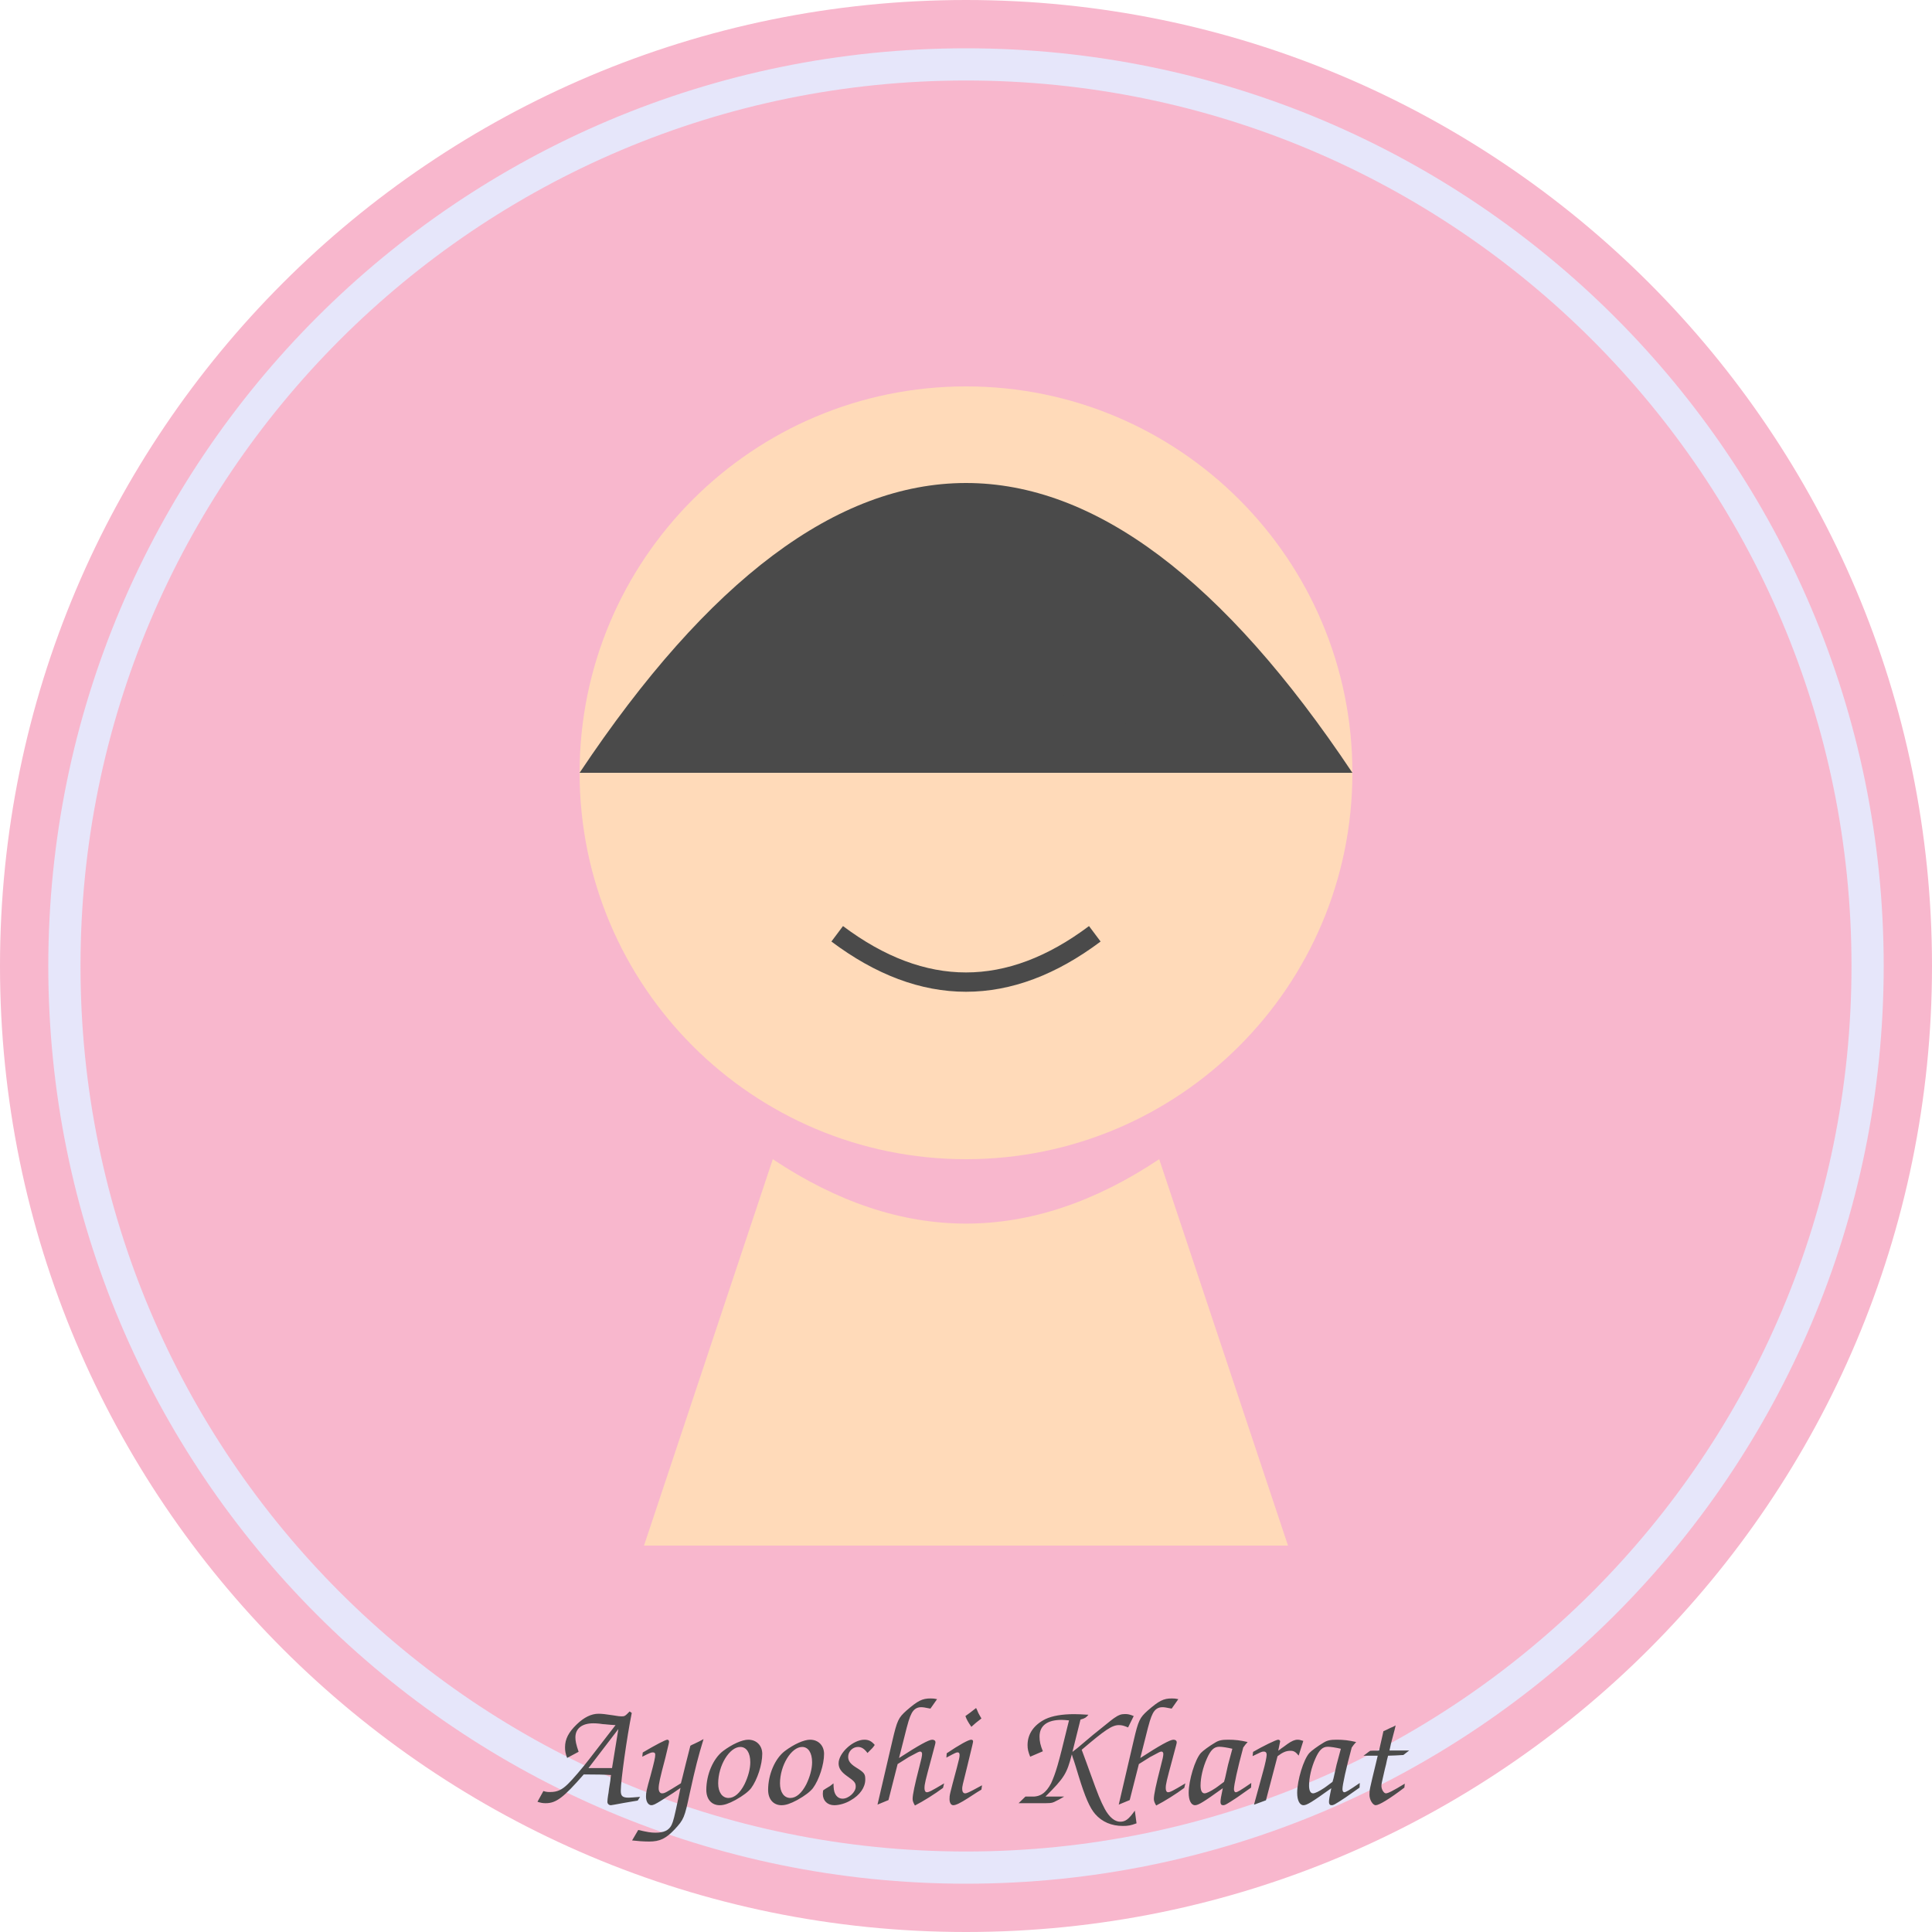
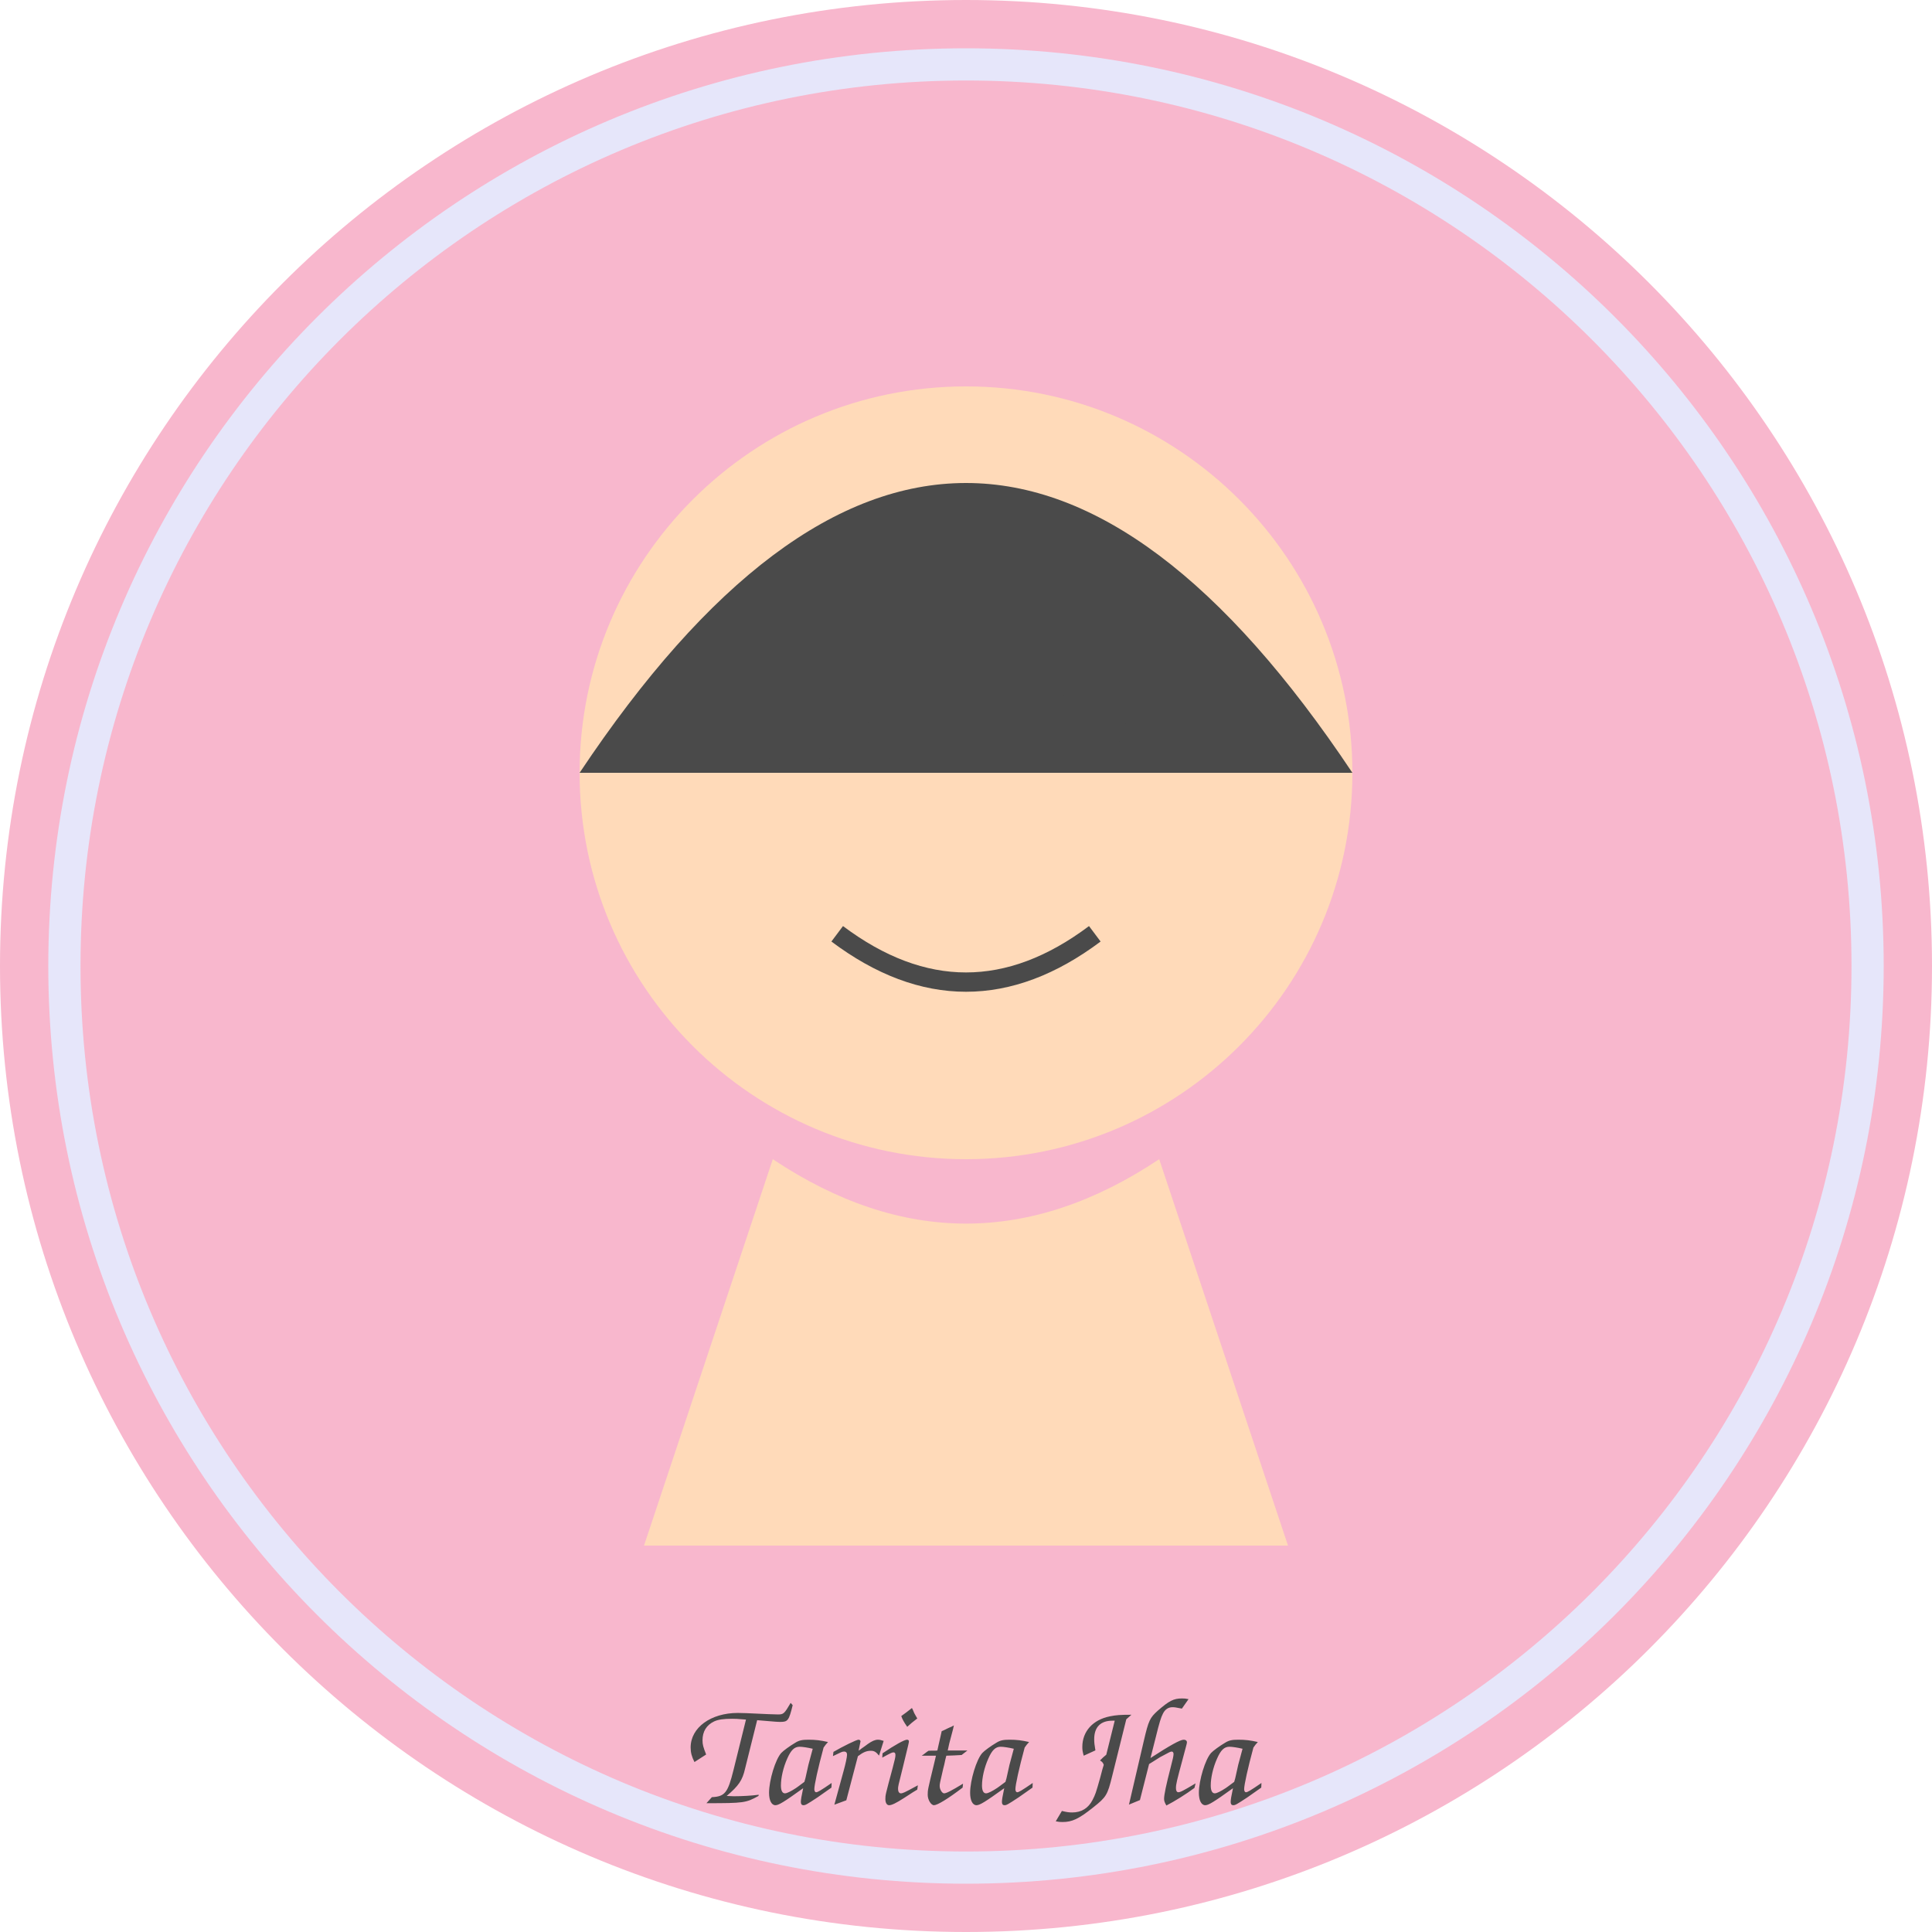
<svg xmlns="http://www.w3.org/2000/svg" viewBox="0 0 300 300" width="300" height="300">
  <circle cx="150" cy="150" r="150" fill="#F8B7CD" />
  <circle cx="150" cy="120" r="60" fill="#FFDAB9" />
  <path d="M90 120 Q 150 30 210 120" fill="#4A4A4A" />
  <path d="M120 180 Q 150 200 180 180 L 200 240 L 100 240 Z" fill="#FFDAB9" />
  <ellipse cx="130" cy="110" rx="5" ry="8" fill="#4A4A4A" />
  <ellipse cx="170" cy="110" rx="5" ry="8" fill="#4A4A4A" />
  <path d="M130 145 Q 150 160 170 145" fill="none" stroke="#4A4A4A" stroke-width="3" />
  <circle cx="150" cy="150" r="140" fill="none" stroke="#E6E6FA" stroke-width="5" />
-   <text x="150" y="280" font-family="'Dancing Script', cursive" font-size="24" fill="#4A4A4A" text-anchor="middle">Ayooshi Kharat</text>
+   <text x="150" y="280" font-family="'Dancing Script', cursive" font-size="24" fill="#4A4A4A" text-anchor="middle">Tarita Jha</text>
</svg>
